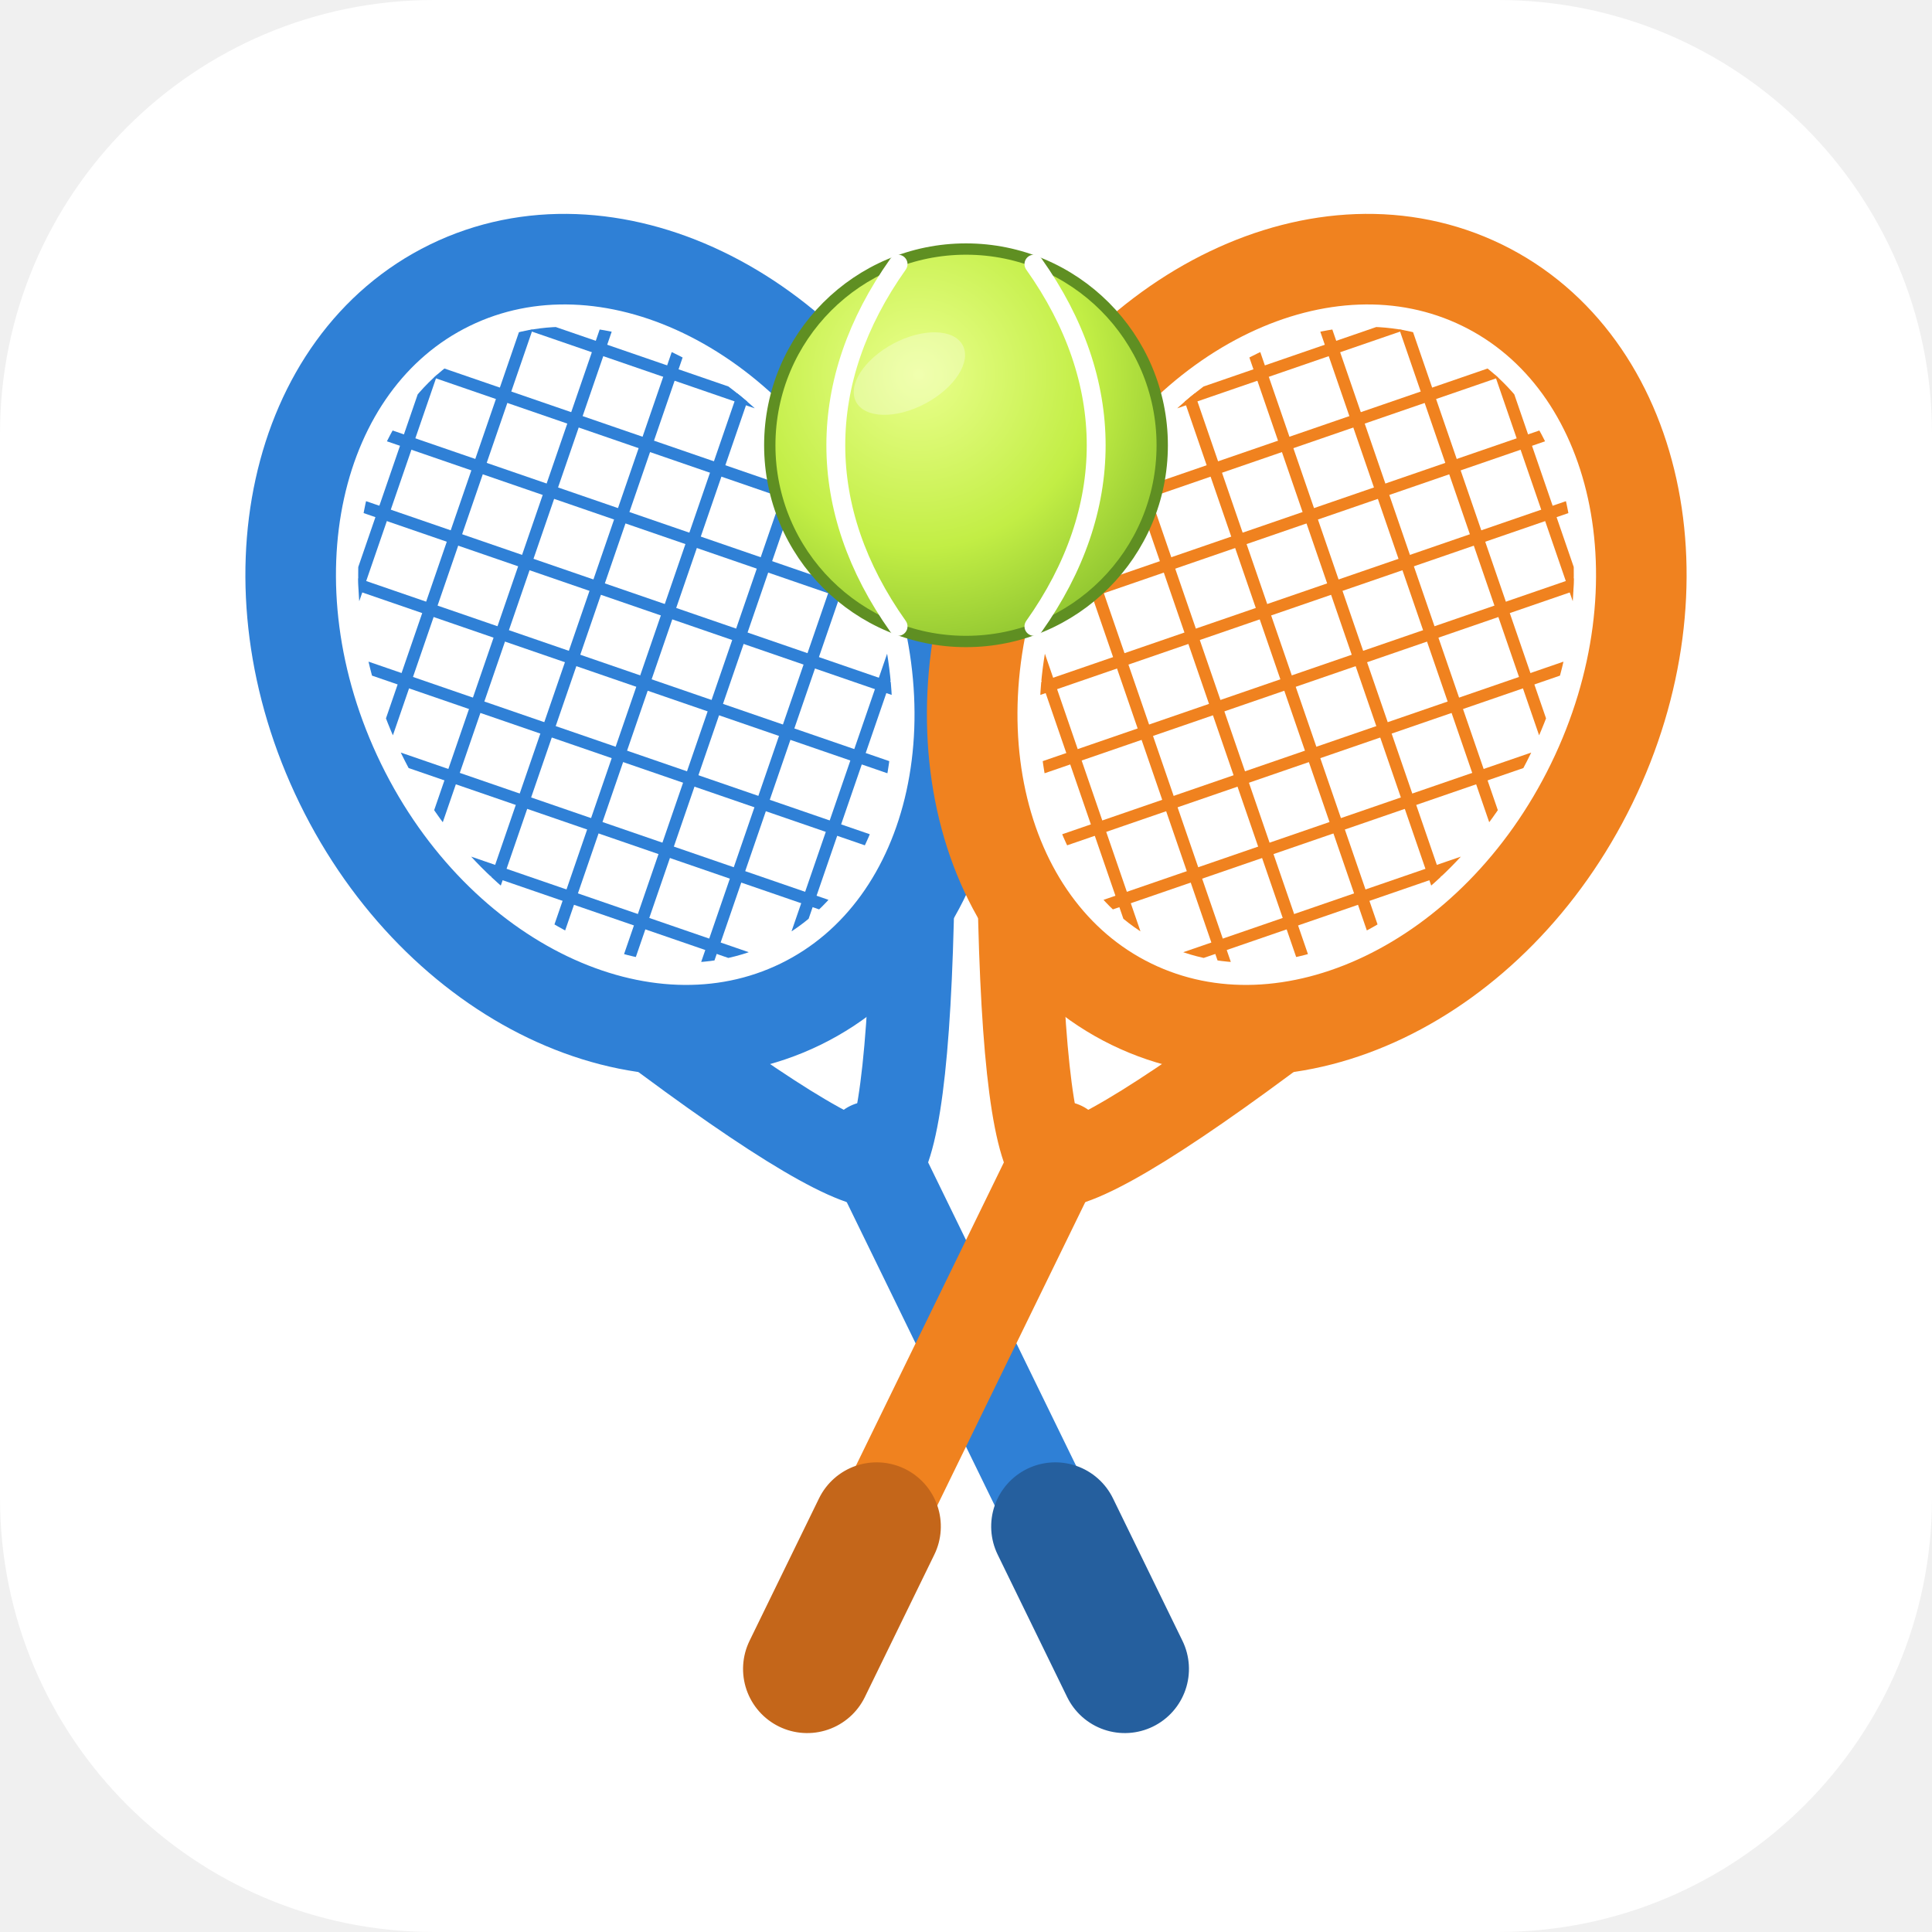
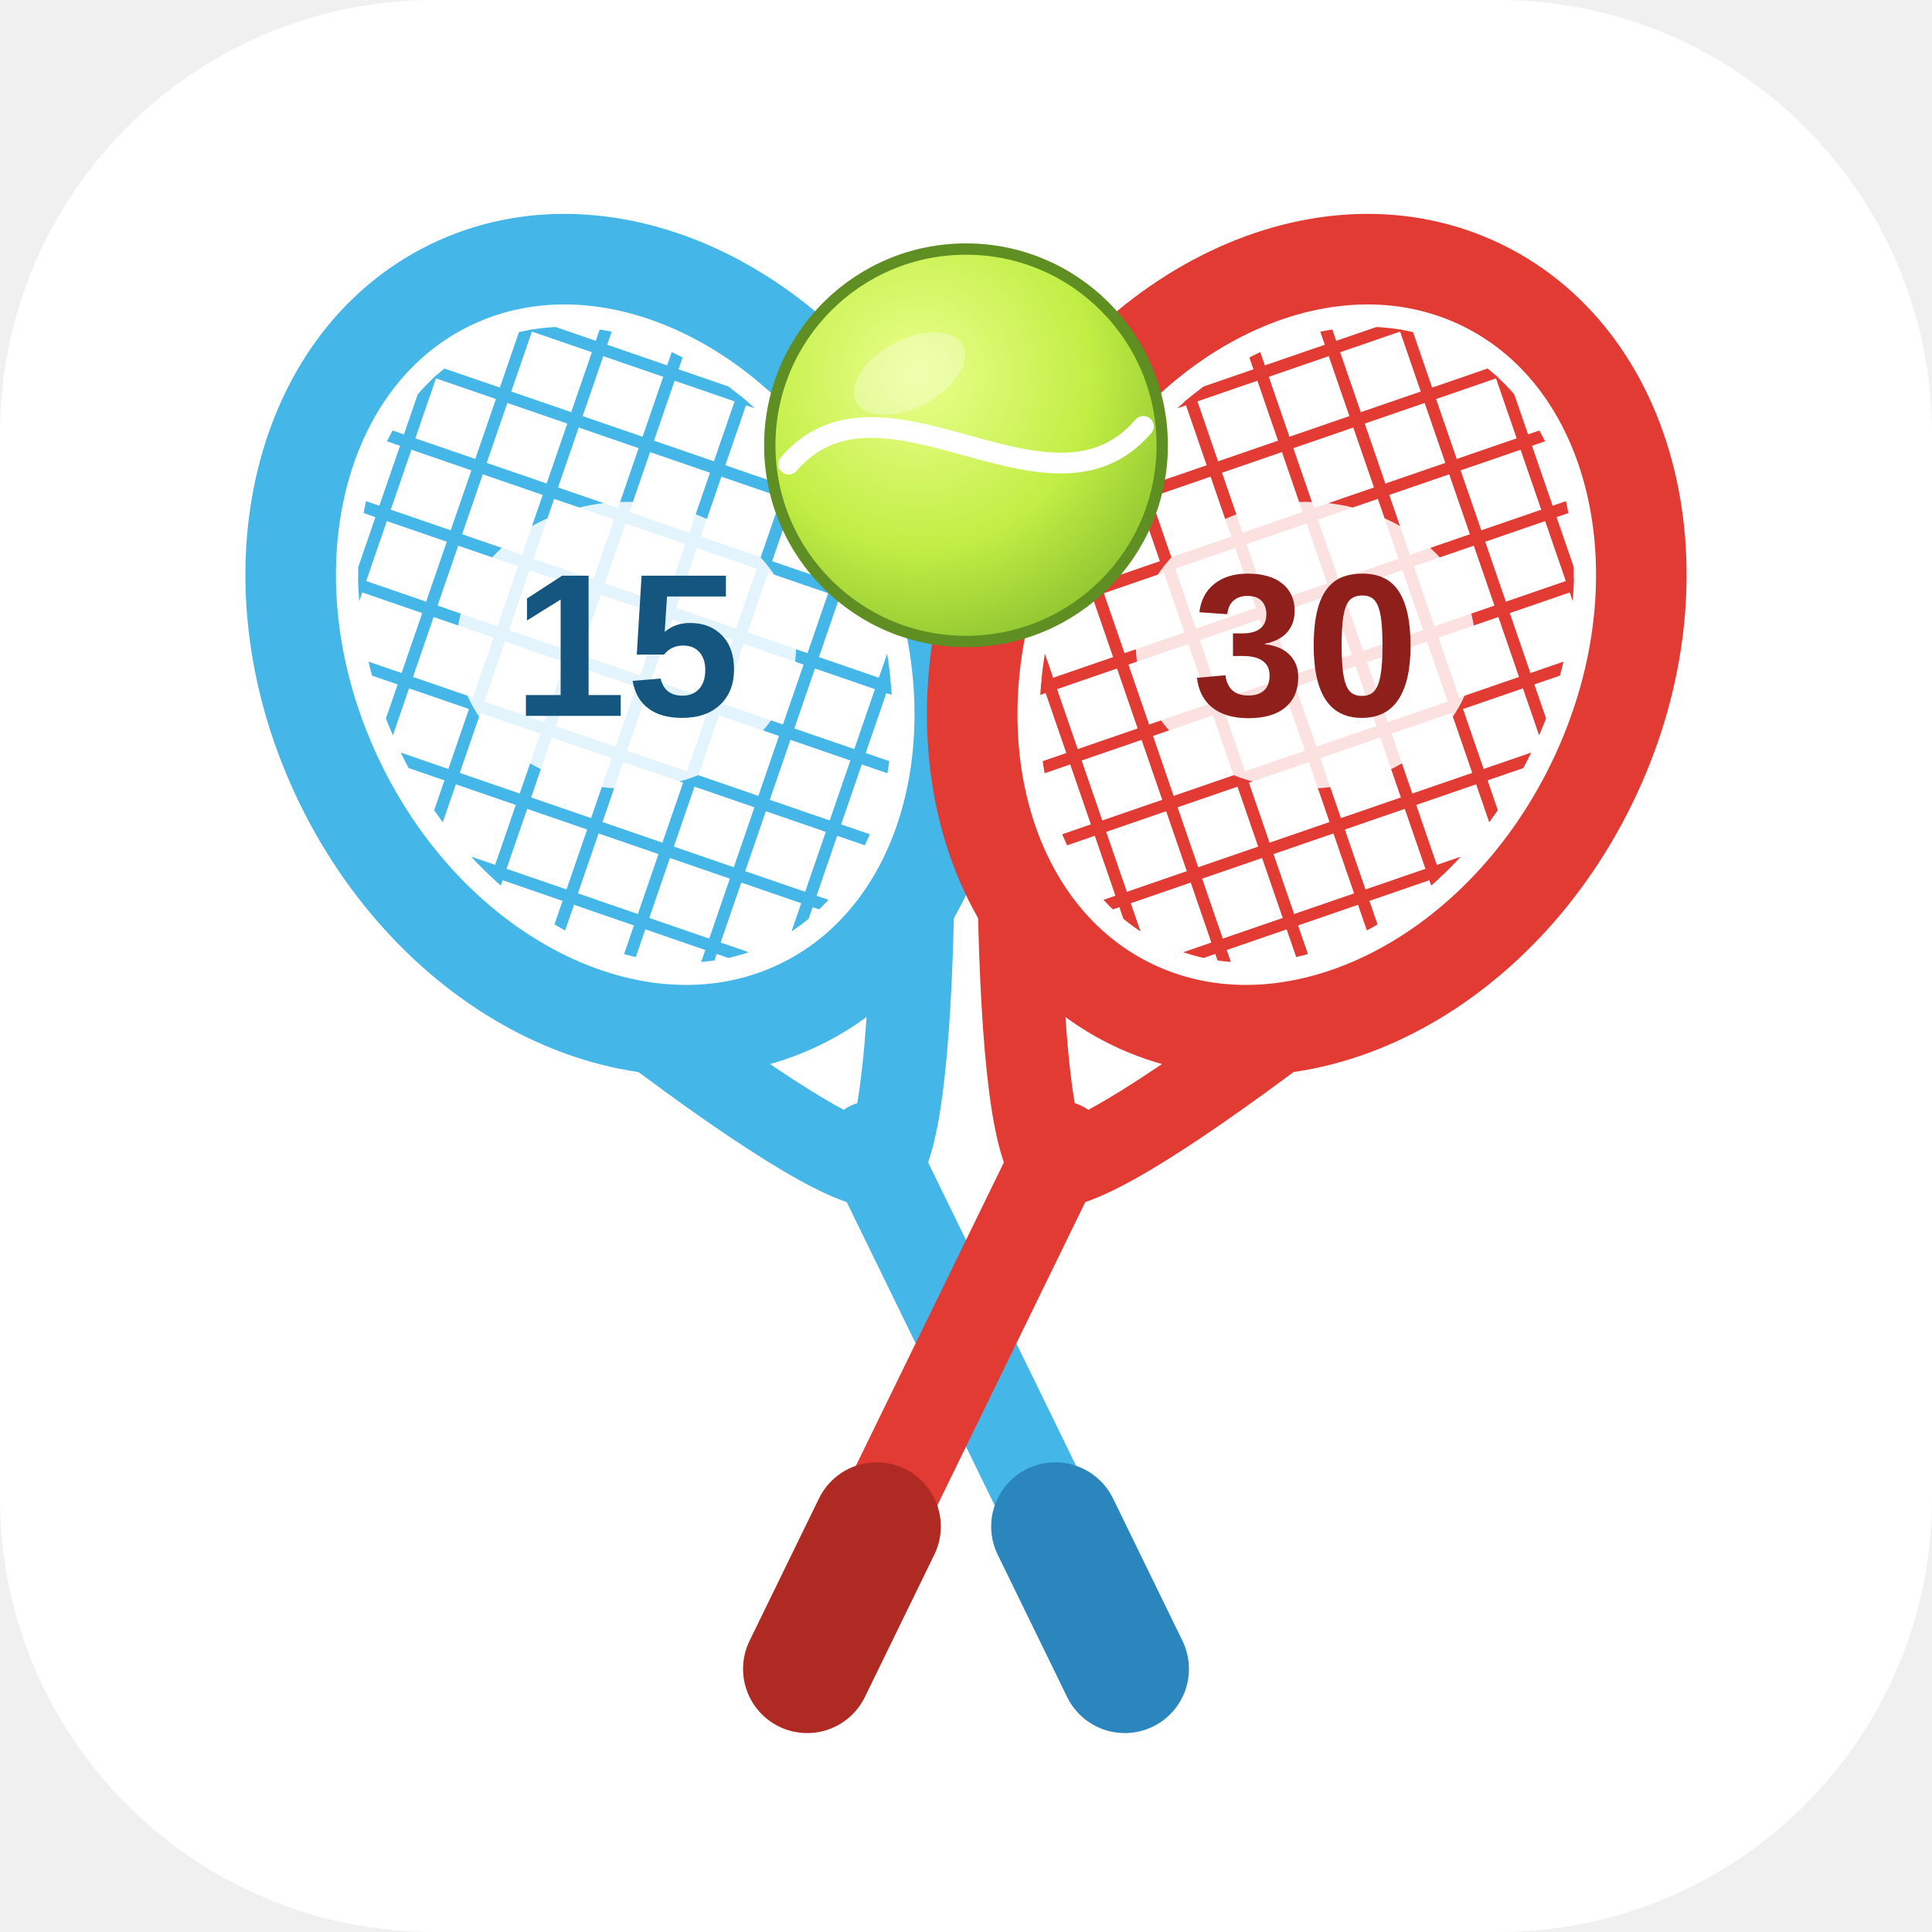
<svg xmlns="http://www.w3.org/2000/svg" viewBox="0 0 512 512">
  <defs>
    <radialGradient id="ball" cx="38%" cy="32%" r="80%">
      <stop offset="0%" stop-color="#eaff8c" />
      <stop offset="55%" stop-color="#c2ee45" />
      <stop offset="100%" stop-color="#83bb2b" />
    </radialGradient>
    <clipPath id="bedL">
      <ellipse cx="256" cy="150" rx="66" ry="88" />
    </clipPath>
    <clipPath id="bedR">
      <ellipse cx="256" cy="150" rx="66" ry="88" />
    </clipPath>
  </defs>
  <rect width="512" height="512" rx="115" fill="#ffffff" />
-   <g transform="rotate(-26 256 356)" fill="none" stroke="#2f80d6" stroke-linecap="round" stroke-linejoin="round">
+   <g transform="rotate(-26 256 356)" fill="none" stroke="#45b6e8" stroke-linecap="round" stroke-linejoin="round">
    <path d="M212 234 Q244 298 256 304 Q268 298 300 234" stroke-width="22" />
    <line x1="256" y1="298" x2="256" y2="448" stroke-width="24" />
-     <line x1="256" y1="410" x2="256" y2="452" stroke-width="34" stroke="#255f9e" />
+     <line x1="256" y1="410" x2="256" y2="452" stroke-width="34" stroke="#2b86bd" />
    <ellipse cx="256" cy="150" rx="84" ry="106" fill="#ffffff" stroke-width="24" />
    <g clip-path="url(#bedL)">
      <g transform="rotate(45 256 150)" stroke-width="3.2">
        <line x1="164" y1="44" x2="164" y2="256" />
        <line x1="184" y1="44" x2="184" y2="256" />
        <line x1="204" y1="44" x2="204" y2="256" />
        <line x1="224" y1="44" x2="224" y2="256" />
        <line x1="244" y1="44" x2="244" y2="256" />
        <line x1="264" y1="44" x2="264" y2="256" />
        <line x1="284" y1="44" x2="284" y2="256" />
        <line x1="304" y1="44" x2="304" y2="256" />
        <line x1="324" y1="44" x2="324" y2="256" />
        <line x1="344" y1="44" x2="344" y2="256" />
        <line x1="152" y1="58" x2="360" y2="58" />
        <line x1="152" y1="78" x2="360" y2="78" />
        <line x1="152" y1="98" x2="360" y2="98" />
        <line x1="152" y1="118" x2="360" y2="118" />
        <line x1="152" y1="138" x2="360" y2="138" />
        <line x1="152" y1="158" x2="360" y2="158" />
        <line x1="152" y1="178" x2="360" y2="178" />
        <line x1="152" y1="198" x2="360" y2="198" />
        <line x1="152" y1="218" x2="360" y2="218" />
        <line x1="152" y1="238" x2="360" y2="238" />
      </g>
    </g>
  </g>
-   <g transform="rotate(26 256 356)" fill="none" stroke="#f0821f" stroke-linecap="round" stroke-linejoin="round">
+   <g transform="rotate(26 256 356)" fill="none" stroke="#e23b34" stroke-linecap="round" stroke-linejoin="round">
    <path d="M212 234 Q244 298 256 304 Q268 298 300 234" stroke-width="22" />
    <line x1="256" y1="298" x2="256" y2="448" stroke-width="24" />
-     <line x1="256" y1="410" x2="256" y2="452" stroke-width="34" stroke="#c4661a" />
+     <line x1="256" y1="410" x2="256" y2="452" stroke-width="34" stroke="#b02a24" />
    <ellipse cx="256" cy="150" rx="84" ry="106" fill="#ffffff" stroke-width="24" />
    <g clip-path="url(#bedR)">
      <g transform="rotate(45 256 150)" stroke-width="3.2">
        <line x1="164" y1="44" x2="164" y2="256" />
        <line x1="184" y1="44" x2="184" y2="256" />
        <line x1="204" y1="44" x2="204" y2="256" />
        <line x1="224" y1="44" x2="224" y2="256" />
        <line x1="244" y1="44" x2="244" y2="256" />
        <line x1="264" y1="44" x2="264" y2="256" />
        <line x1="284" y1="44" x2="284" y2="256" />
        <line x1="304" y1="44" x2="304" y2="256" />
        <line x1="324" y1="44" x2="324" y2="256" />
        <line x1="344" y1="44" x2="344" y2="256" />
        <line x1="152" y1="58" x2="360" y2="58" />
        <line x1="152" y1="78" x2="360" y2="78" />
        <line x1="152" y1="98" x2="360" y2="98" />
        <line x1="152" y1="118" x2="360" y2="118" />
        <line x1="152" y1="138" x2="360" y2="138" />
        <line x1="152" y1="158" x2="360" y2="158" />
        <line x1="152" y1="178" x2="360" y2="178" />
        <line x1="152" y1="198" x2="360" y2="198" />
        <line x1="152" y1="218" x2="360" y2="218" />
        <line x1="152" y1="238" x2="360" y2="238" />
      </g>
    </g>
  </g>
+   <g font-family="Arial, Helvetica, sans-serif" font-weight="800" text-anchor="middle">
+     <ellipse cx="166" cy="171" rx="45" ry="38" fill="#ffffff" opacity="0.85" />
+     <text x="166" y="171" font-size="54" fill="#14567f" dominant-baseline="central">15</text>
+     <ellipse cx="346" cy="171" rx="45" ry="38" fill="#ffffff" opacity="0.85" />
+     <text x="346" y="171" font-size="54" fill="#8f1f1a" dominant-baseline="central">30</text>
+   </g>
  <g transform="translate(256 118)">
    <circle r="52" fill="url(#ball)" stroke="#5f8f22" stroke-width="3" />
-     <path d="M-18 -48 C -40 -17, -40 17, -18 48" fill="none" stroke="#ffffff" stroke-width="5" stroke-linecap="round" />
-     <path d="M18 -48 C 40 -17, 40 17, 18 48" fill="none" stroke="#ffffff" stroke-width="5" stroke-linecap="round" />
+     <path d="M-47 5 C -22 -24, 22 24, 47 -5" fill="none" stroke="#ffffff" stroke-width="5.5" stroke-linecap="round" />
    <ellipse cx="-15" cy="-19" rx="16" ry="9" fill="#ffffff" opacity="0.30" transform="rotate(-28 -15 -19)" />
  </g>
</svg>
